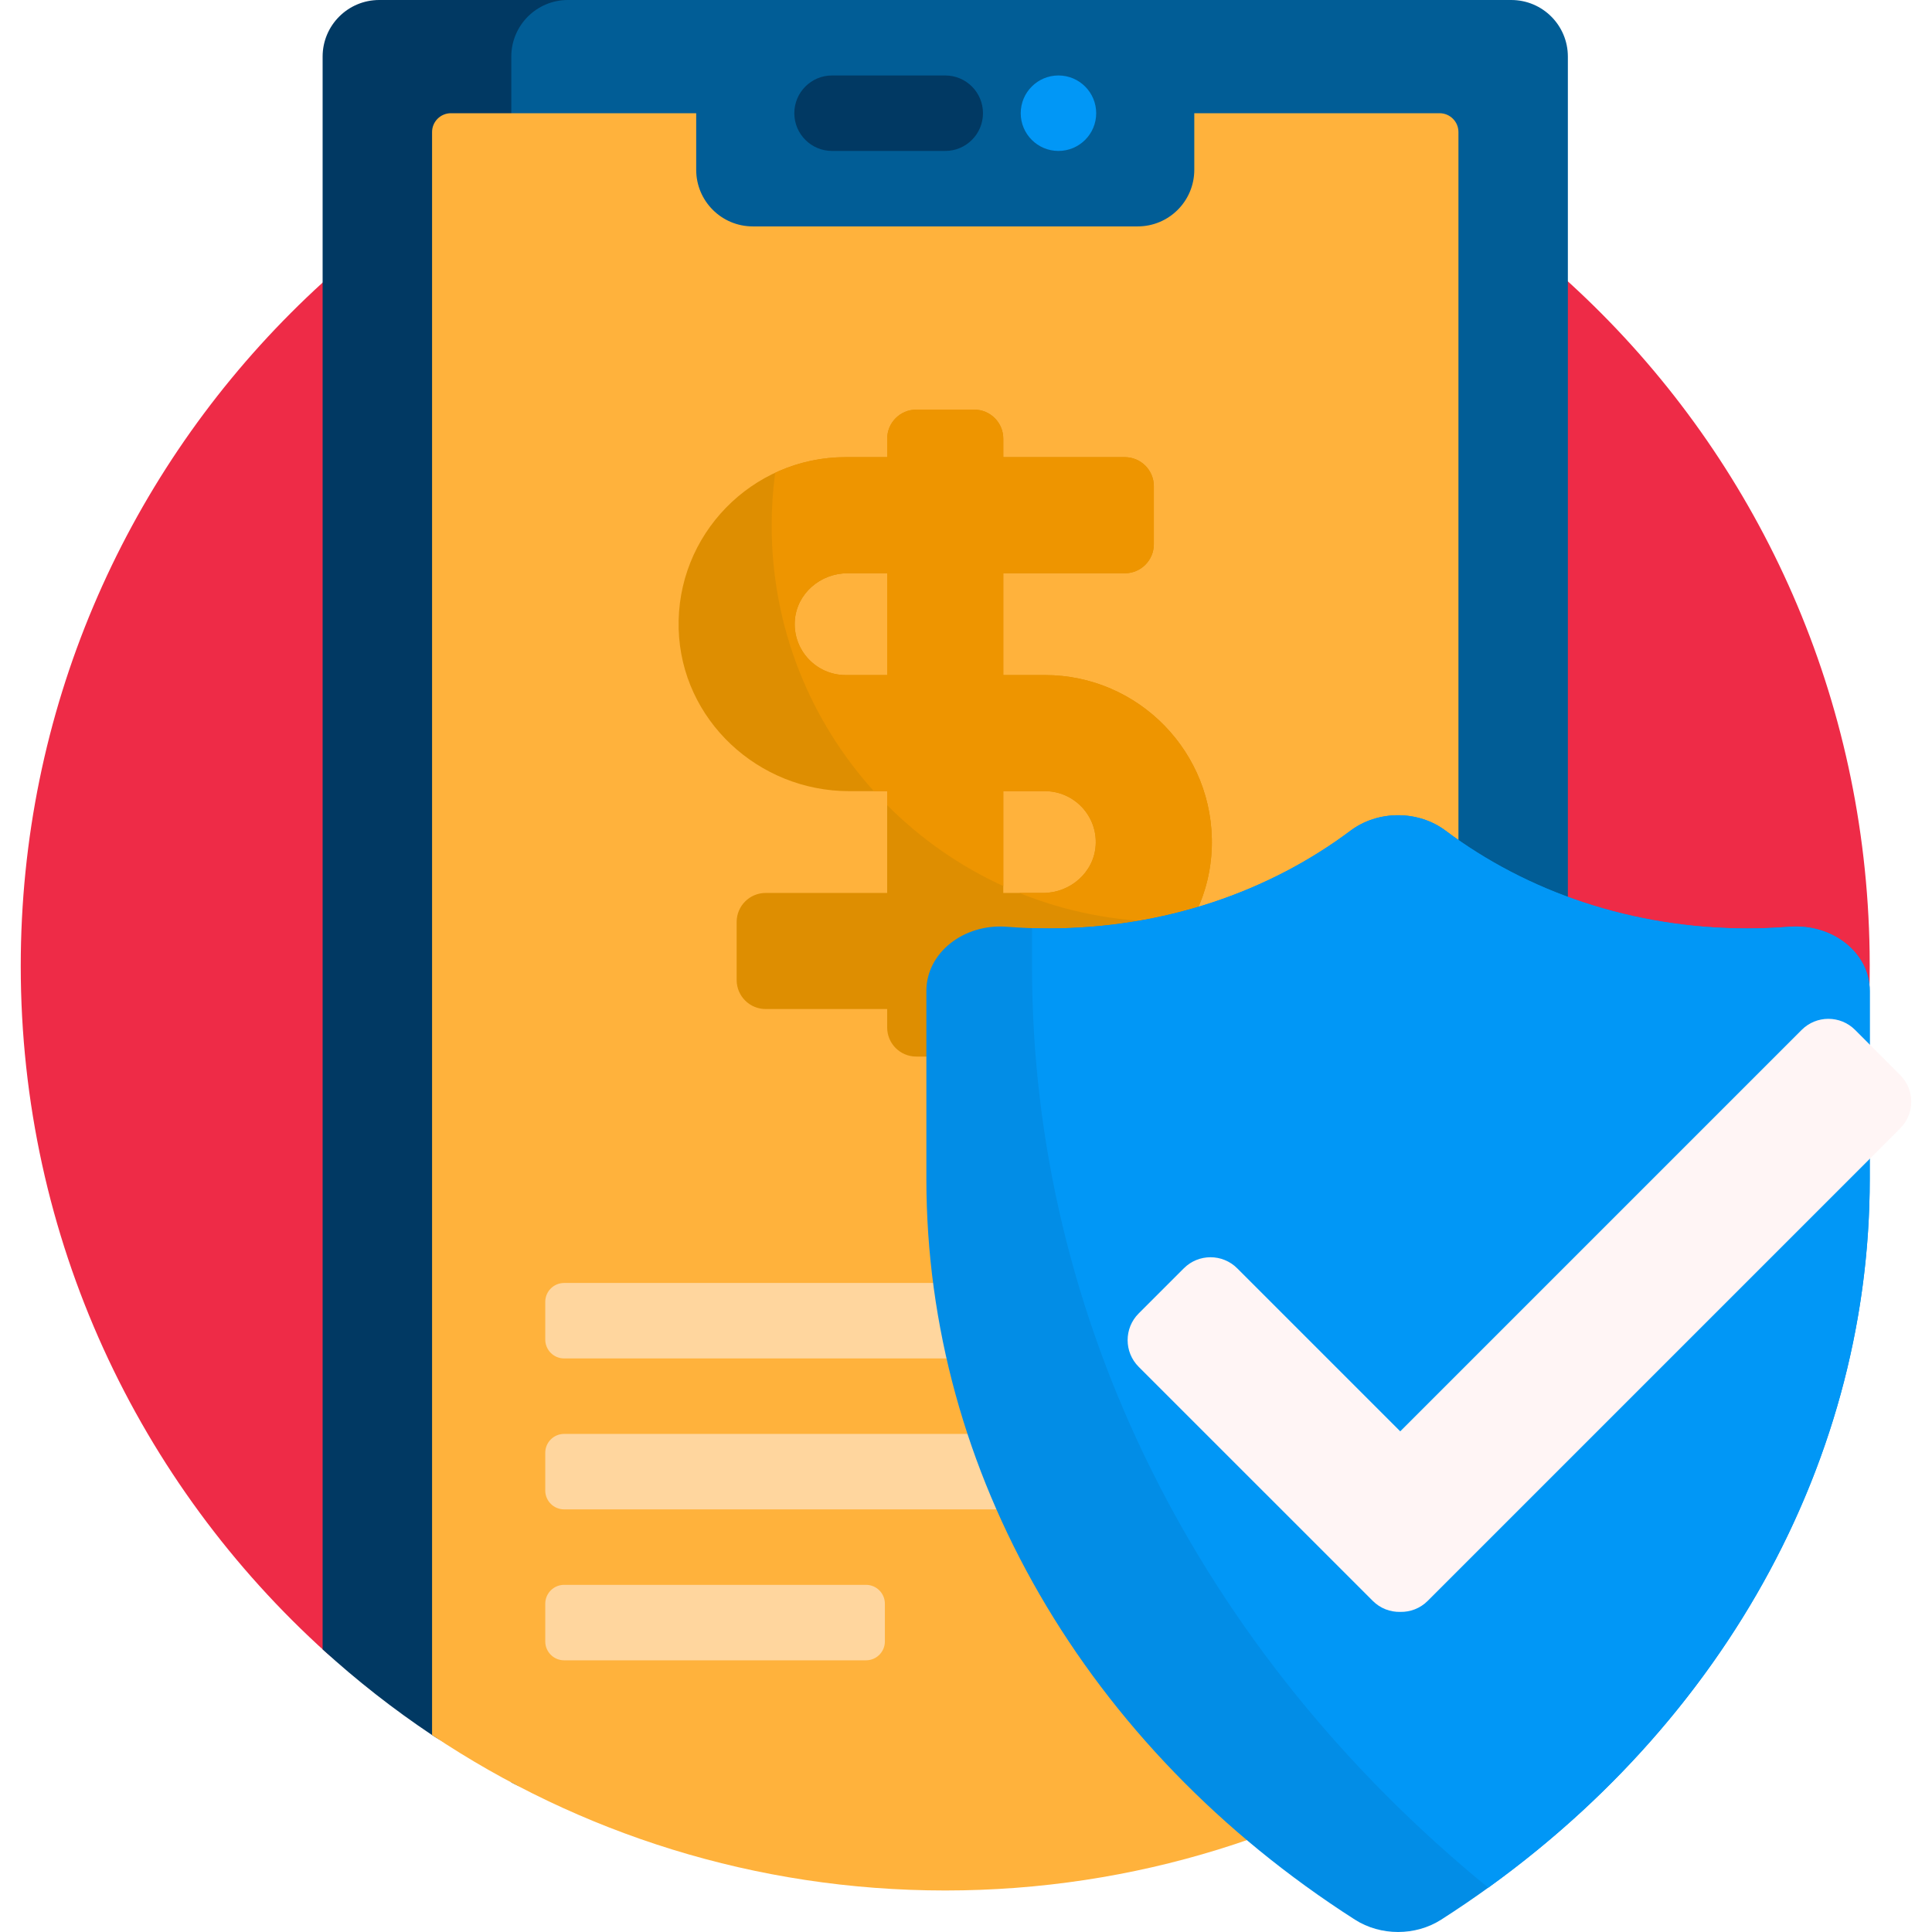
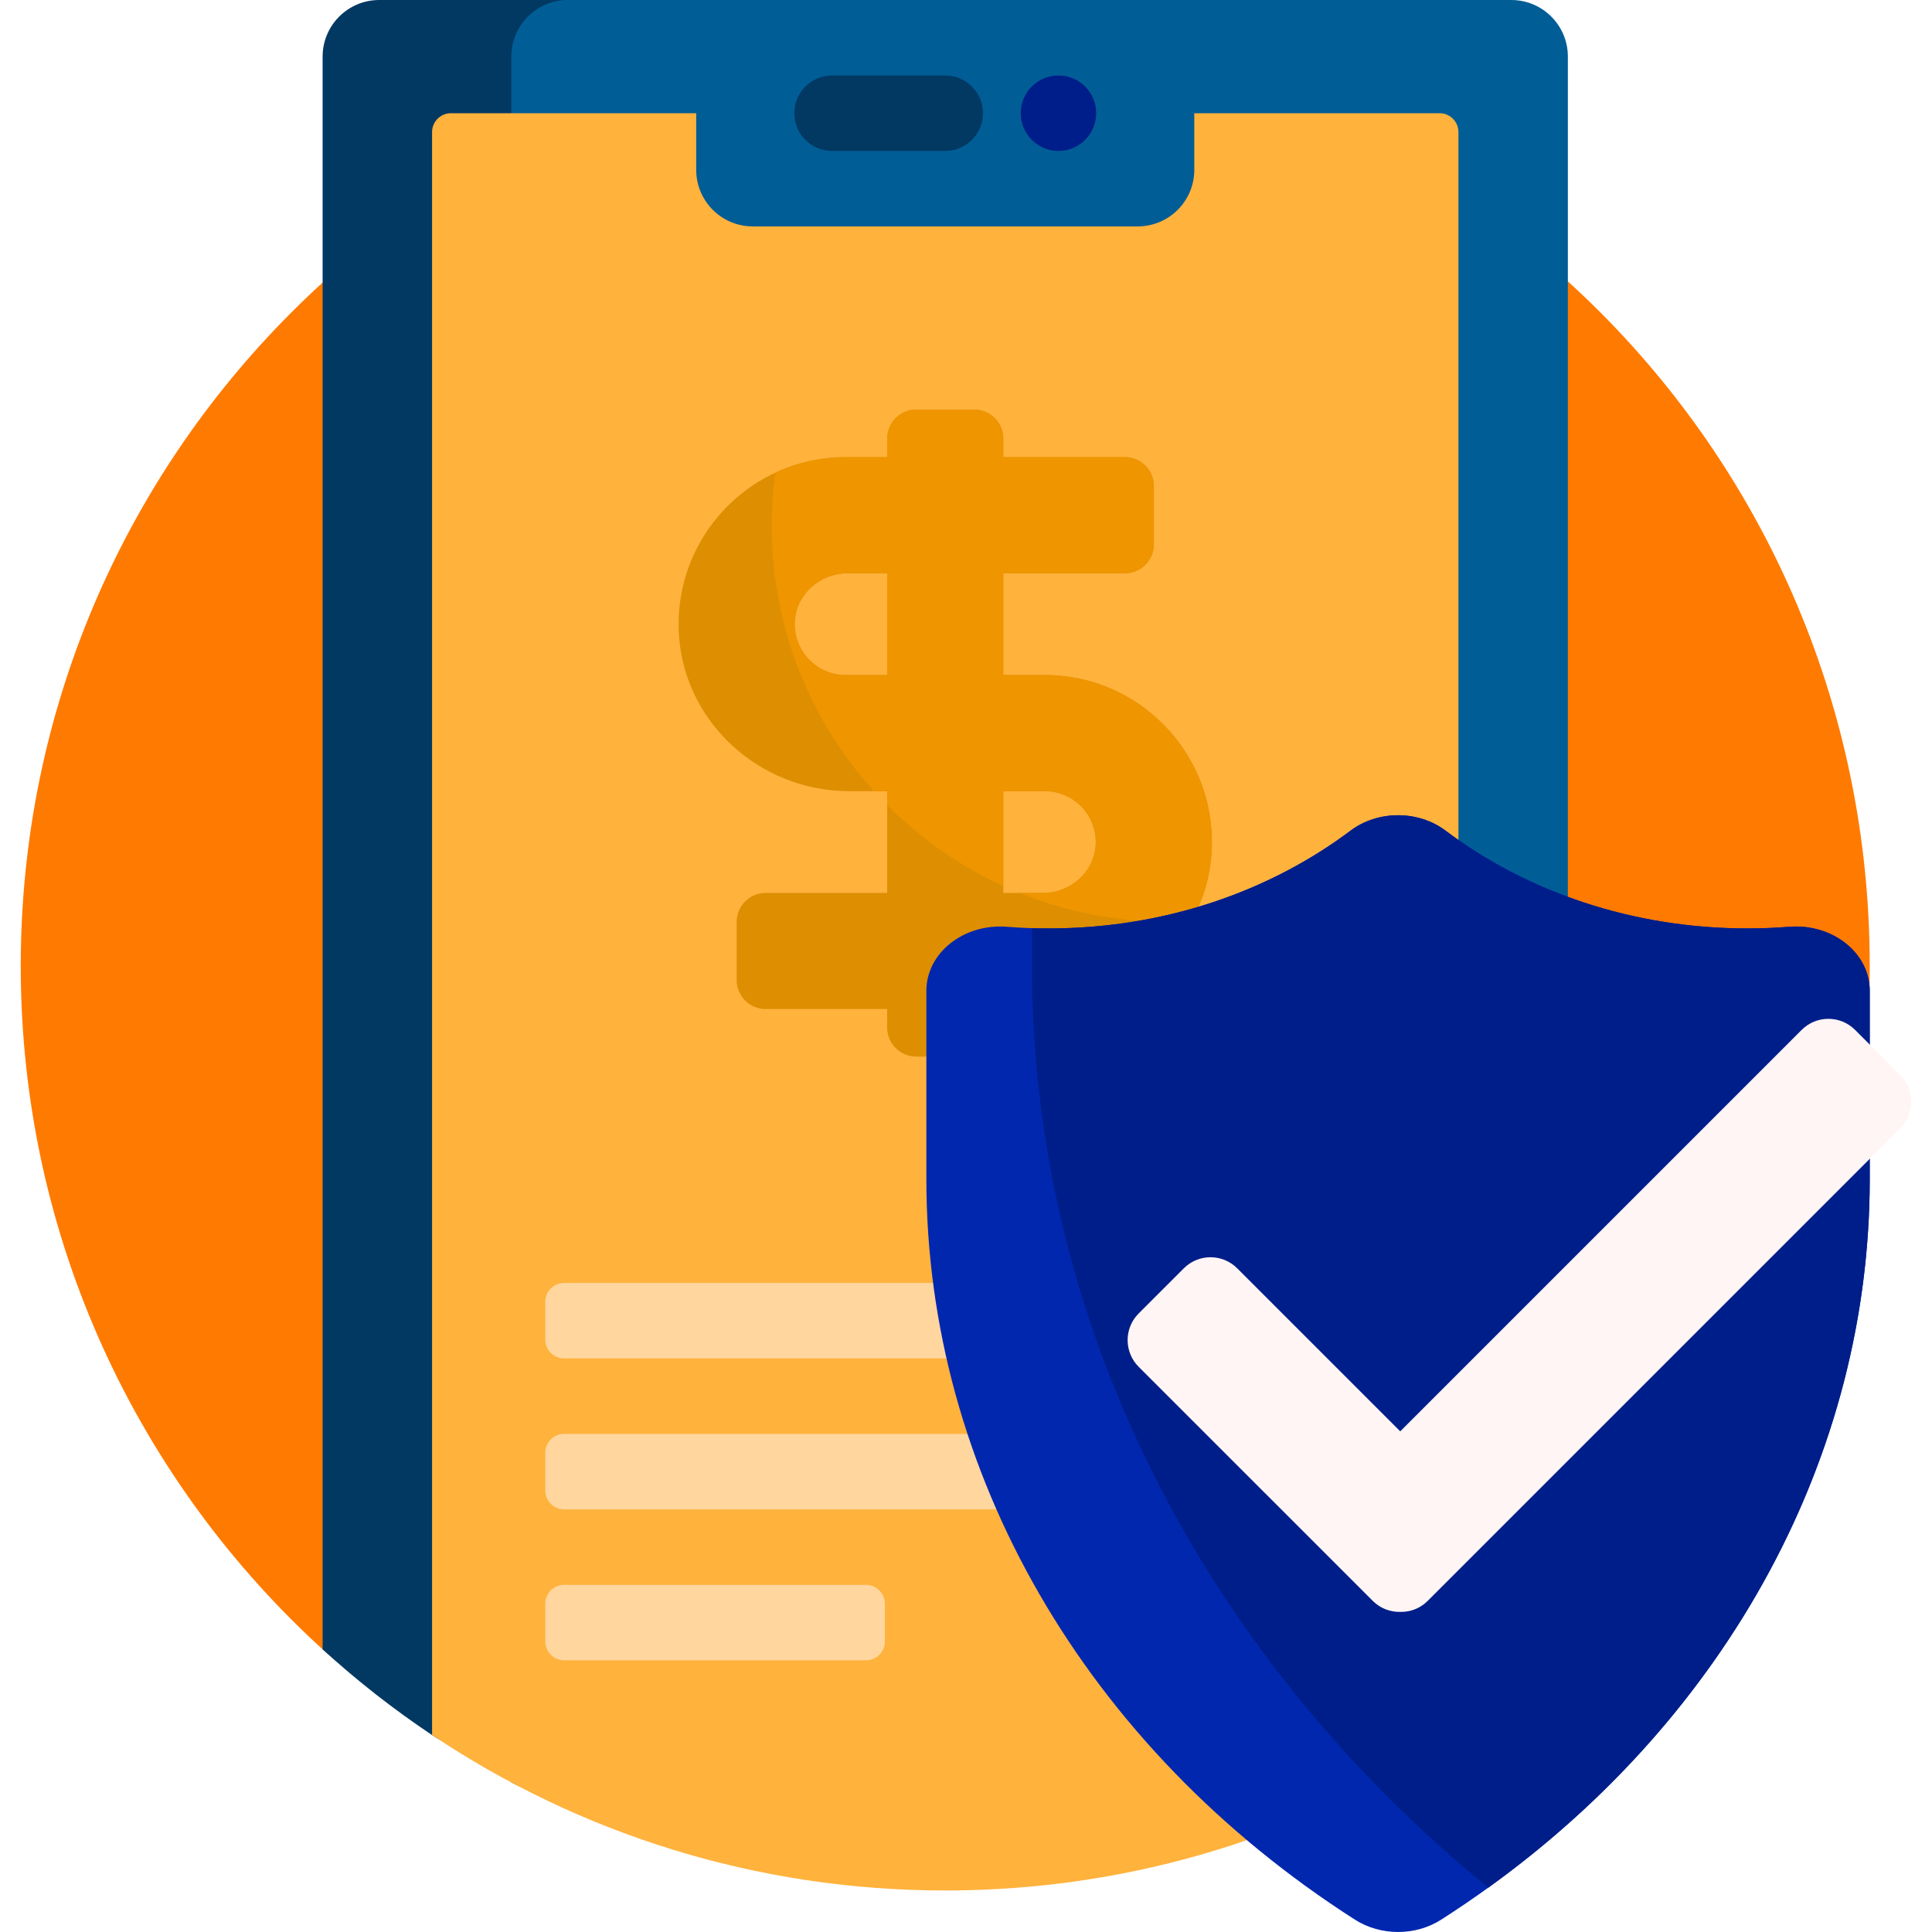
<svg xmlns="http://www.w3.org/2000/svg" width="80" height="80" viewBox="0 0 80 80" fill="none">
-   <path d="M0.859 40C0.859 18.886 17.953 1.764 39.057 1.719C60.07 1.674 77.1 18.398 77.417 39.409C77.603 51.697 71.996 62.68 63.153 69.812C56.586 64.515 48.234 61.342 39.141 61.342C30.747 61.342 22.985 64.045 16.675 68.627C15.721 69.32 14.409 69.241 13.532 68.452C5.752 61.445 0.859 51.294 0.859 40Z" fill="#EE2B47" />
+   <path d="M0.859 40C0.859 18.886 17.953 1.764 39.057 1.719C60.07 1.674 77.1 18.398 77.417 39.409C77.603 51.697 71.996 62.68 63.153 69.812C56.586 64.515 48.234 61.342 39.141 61.342C30.747 61.342 22.985 64.045 16.675 68.627C15.721 69.32 14.409 69.241 13.532 68.452C5.752 61.445 0.859 51.294 0.859 40Z" fill="#FF7A00" />
  <path d="M63.672 2.344V22.656V31.719V69.387C57.028 74.938 23.97 75.911 17.89 71.845C16.291 70.776 14.776 69.589 13.359 68.297V31.719V22.656V2.344C13.359 1.049 14.409 0 15.703 0H61.328C62.623 0 63.672 1.049 63.672 2.344Z" fill="#013963" />
  <path d="M64.922 2.344V22.656V31.719V68.297C58.119 74.499 26.53 76.662 21.172 73.808V31.719V22.656V2.344C21.172 1.049 22.221 0 23.516 0H62.578C63.873 0 64.922 1.049 64.922 2.344Z" fill="#015D96" />
  <path d="M40.703 4.688C40.703 5.55 40.004 6.25 39.141 6.25H34.453C33.59 6.25 32.891 5.55 32.891 4.688C32.891 3.825 33.59 3.125 34.453 3.125H39.141C40.004 3.125 40.703 3.825 40.703 4.688Z" fill="#013963" />
-   <path d="M45.391 4.688C45.391 5.55 44.691 6.25 43.828 6.25C42.965 6.25 42.266 5.55 42.266 4.688C42.266 3.825 42.965 3.125 43.828 3.125C44.691 3.125 45.391 3.825 45.391 4.688Z" fill="#0197F6" />
+   <path d="M45.391 4.688C45.391 5.55 44.691 6.25 43.828 6.25C42.965 6.25 42.266 5.55 42.266 4.688C42.266 3.825 42.965 3.125 43.828 3.125C44.691 3.125 45.391 3.825 45.391 4.688Z" fill="#001E89" />
  <path d="M60.391 5.469V24.219V48.203V71.844C54.311 75.909 47.003 78.281 39.141 78.281C31.278 78.281 23.97 75.909 17.891 71.844V48.203V24.219V5.469C17.891 5.037 18.241 4.688 18.672 4.688H28.828V7.031C28.828 8.326 29.878 9.375 31.172 9.375H47.109C48.404 9.375 49.453 8.326 49.453 7.031V4.688H59.609C60.041 4.688 60.391 5.037 60.391 5.469Z" fill="#FFB23C" />
  <path d="M53.828 60.156V61.719C53.828 62.15 53.478 62.5 53.047 62.5H23.359C22.928 62.5 22.578 62.15 22.578 61.719V60.156C22.578 59.725 22.928 59.375 23.359 59.375H53.047C53.478 59.375 53.828 59.725 53.828 60.156ZM35.859 65.625H23.359C22.928 65.625 22.578 65.975 22.578 66.406V67.969C22.578 68.4 22.928 68.75 23.359 68.75H35.859C36.291 68.75 36.641 68.4 36.641 67.969V66.406C36.641 65.975 36.291 65.625 35.859 65.625ZM23.359 56.25H40.547C40.978 56.25 41.328 55.9 41.328 55.469V53.906C41.328 53.475 40.978 53.125 40.547 53.125H23.359C22.928 53.125 22.578 53.475 22.578 53.906V55.469C22.578 55.9 22.928 56.25 23.359 56.25Z" fill="#FFD69E" />
  <path d="M43.267 27.953H41.544V23.738H46.576C47.24 23.738 47.778 23.2 47.778 22.536V20.132C47.778 19.468 47.24 18.93 46.576 18.93H41.544V18.164C41.544 17.5 41.006 16.962 40.342 16.962H37.939C37.275 16.962 36.737 17.5 36.737 18.164V18.93H35.014C31.132 18.93 27.986 22.146 28.102 26.054C28.214 29.815 31.399 32.76 35.161 32.76H36.736V36.975H31.705C31.041 36.975 30.503 37.513 30.503 38.177V40.58C30.503 41.244 31.041 41.782 31.705 41.782H36.736V42.548C36.736 43.212 37.275 43.75 37.938 43.75H40.342C41.006 43.75 41.544 43.212 41.544 42.548V41.782H43.119C46.882 41.782 50.066 38.838 50.178 35.077C50.294 31.169 47.149 27.953 43.267 27.953ZM35.014 27.953C33.805 27.953 32.83 26.928 32.912 25.701C32.987 24.582 33.968 23.738 35.089 23.738H36.737V27.953H35.014ZM45.369 35.011C45.294 36.13 44.314 36.975 43.192 36.975H41.544V32.76H43.267C44.476 32.76 45.451 33.785 45.369 35.011Z" fill="#DE8E01" />
  <path d="M43.267 27.953H41.544V23.738H46.576C47.24 23.738 47.778 23.2 47.778 22.536V20.132C47.778 19.468 47.24 18.93 46.576 18.93H41.544V18.164C41.544 17.5 41.006 16.962 40.342 16.962H37.938C37.275 16.962 36.737 17.5 36.737 18.164V18.93H35.014C33.973 18.93 32.985 19.164 32.098 19.578C32.003 20.293 31.953 21.022 31.953 21.762C31.953 25.994 33.555 29.85 36.185 32.76H36.737V33.341C38.117 34.727 39.743 35.866 41.544 36.69V32.76H43.267C44.476 32.76 45.451 33.785 45.369 35.011C45.294 36.13 44.313 36.975 43.192 36.975H42.207C44.107 37.744 46.183 38.169 48.359 38.169C48.688 38.169 49.014 38.158 49.338 38.139C49.843 37.225 50.145 36.187 50.178 35.077C50.294 31.169 47.149 27.953 43.267 27.953ZM36.737 27.953H35.014C33.805 27.953 32.83 26.928 32.912 25.701C32.987 24.582 33.967 23.738 35.089 23.738H36.737V27.953Z" fill="#EE9500" />
-   <path d="M74.085 38.376C75.873 38.235 77.422 39.451 77.422 41.031V48.822C77.422 60.954 70.826 72.354 59.676 79.489C58.612 80.17 57.17 80.17 56.105 79.489C44.956 72.354 38.359 60.954 38.359 48.822V41.031C38.359 39.451 39.908 38.235 41.696 38.376C42.268 38.421 42.847 38.444 43.432 38.444C48.201 38.444 52.562 36.918 55.927 34.393C56.474 33.982 57.171 33.757 57.891 33.757C58.61 33.757 59.307 33.982 59.854 34.393C63.219 36.918 67.58 38.444 72.349 38.444C72.934 38.444 73.513 38.421 74.085 38.376Z" fill="#028DE6" />
-   <path d="M77.422 41.031V48.822C77.422 60.229 71.59 70.988 61.625 78.165C49.656 68.388 42.734 54.602 42.734 40.047V38.431C42.966 38.438 43.198 38.444 43.432 38.444C48.201 38.444 52.562 36.918 55.927 34.393C56.474 33.982 57.171 33.757 57.891 33.757C58.61 33.757 59.307 33.982 59.854 34.393C63.219 36.918 67.58 38.444 72.349 38.444C72.934 38.444 73.513 38.421 74.085 38.376C75.873 38.235 77.422 39.452 77.422 41.031Z" fill="#0197F6" />
+   <path d="M74.085 38.376C75.873 38.235 77.422 39.451 77.422 41.031V48.822C77.422 60.954 70.826 72.354 59.676 79.489C58.612 80.17 57.17 80.17 56.105 79.489C44.956 72.354 38.359 60.954 38.359 48.822V41.031C38.359 39.451 39.908 38.235 41.696 38.376C42.268 38.421 42.847 38.444 43.432 38.444C48.201 38.444 52.562 36.918 55.927 34.393C56.474 33.982 57.171 33.757 57.891 33.757C58.61 33.757 59.307 33.982 59.854 34.393C63.219 36.918 67.58 38.444 72.349 38.444C72.934 38.444 73.513 38.421 74.085 38.376Z" fill="#0127AF" />
+   <path d="M77.422 41.031V48.822C77.422 60.229 71.59 70.988 61.625 78.165C49.656 68.388 42.734 54.602 42.734 40.047V38.431C42.966 38.438 43.198 38.444 43.432 38.444C48.201 38.444 52.562 36.918 55.927 34.393C56.474 33.982 57.171 33.757 57.891 33.757C58.61 33.757 59.307 33.982 59.854 34.393C63.219 36.918 67.58 38.444 72.349 38.444C72.934 38.444 73.513 38.421 74.085 38.376C75.873 38.235 77.422 39.452 77.422 41.031Z" fill="#001E89" />
  <path d="M78.683 46.724L59.118 66.289C58.805 66.603 58.391 66.754 57.98 66.745C57.57 66.754 57.156 66.603 56.843 66.289L47.15 56.597C46.54 55.986 46.54 54.997 47.15 54.387L49.02 52.518C49.63 51.907 50.619 51.907 51.23 52.518L57.981 59.269L74.604 42.645C75.214 42.035 76.204 42.035 76.814 42.645L78.683 44.515C79.293 45.125 79.293 46.114 78.683 46.724Z" fill="#FFF5F5" />
</svg>
